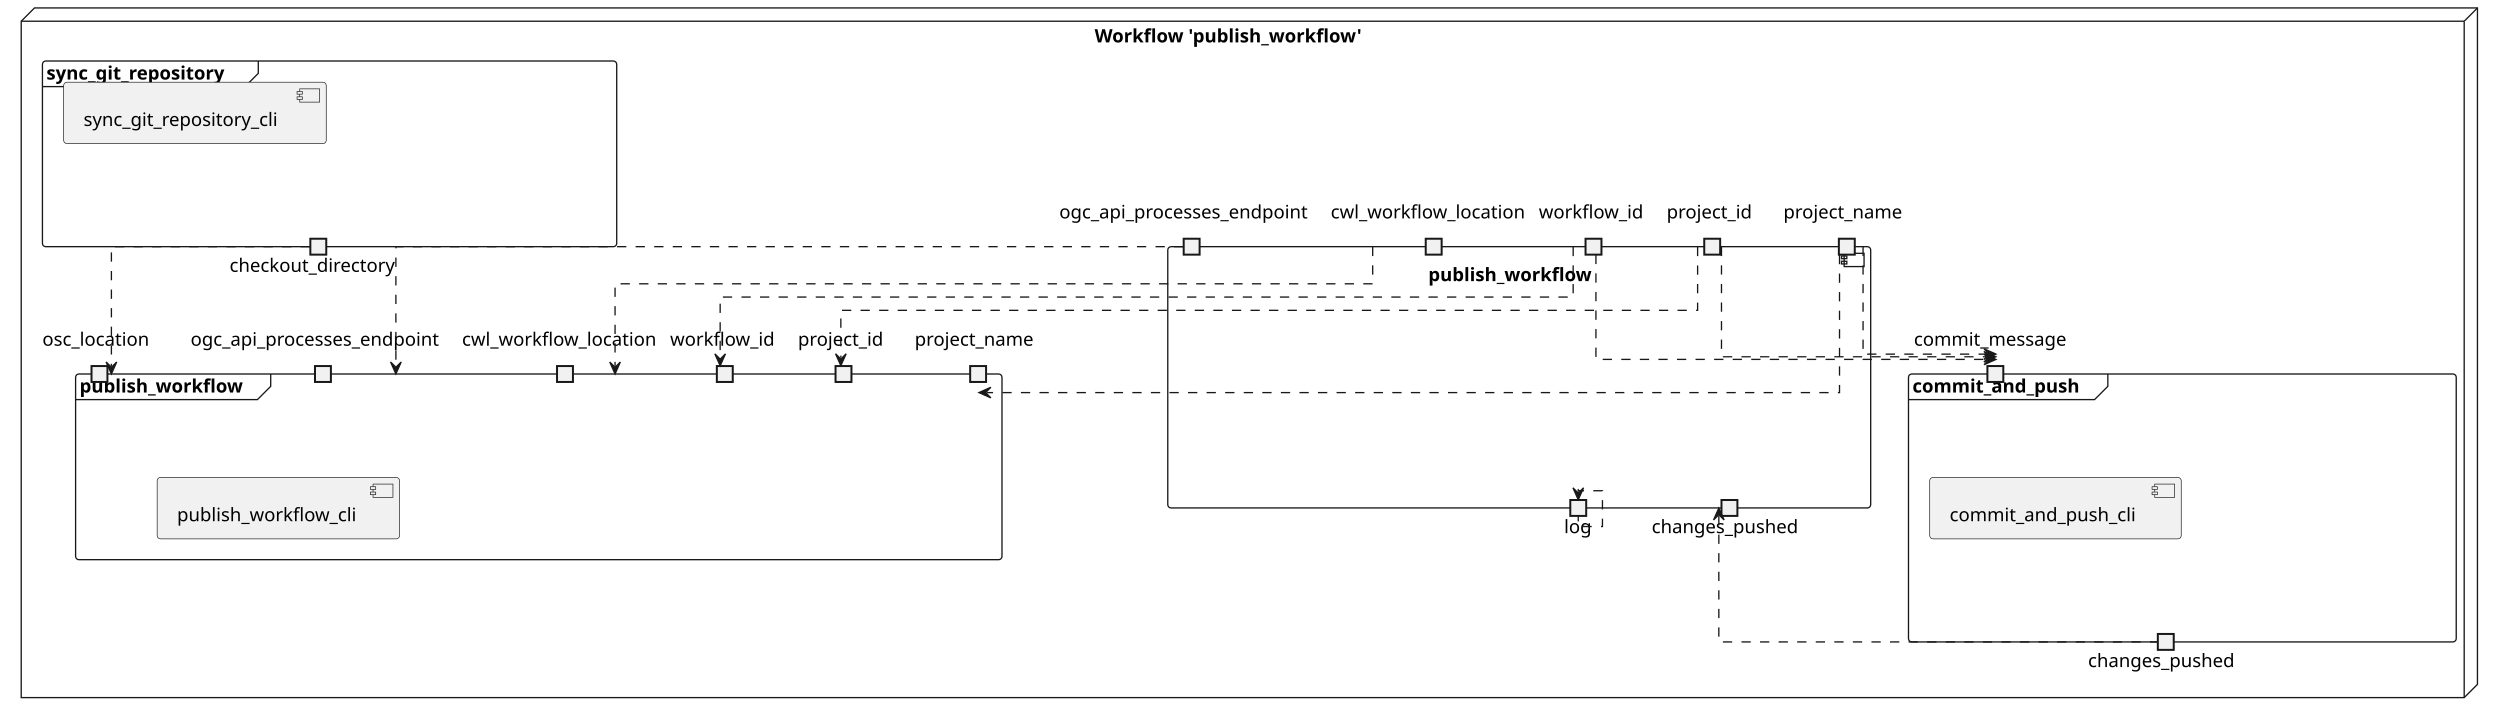
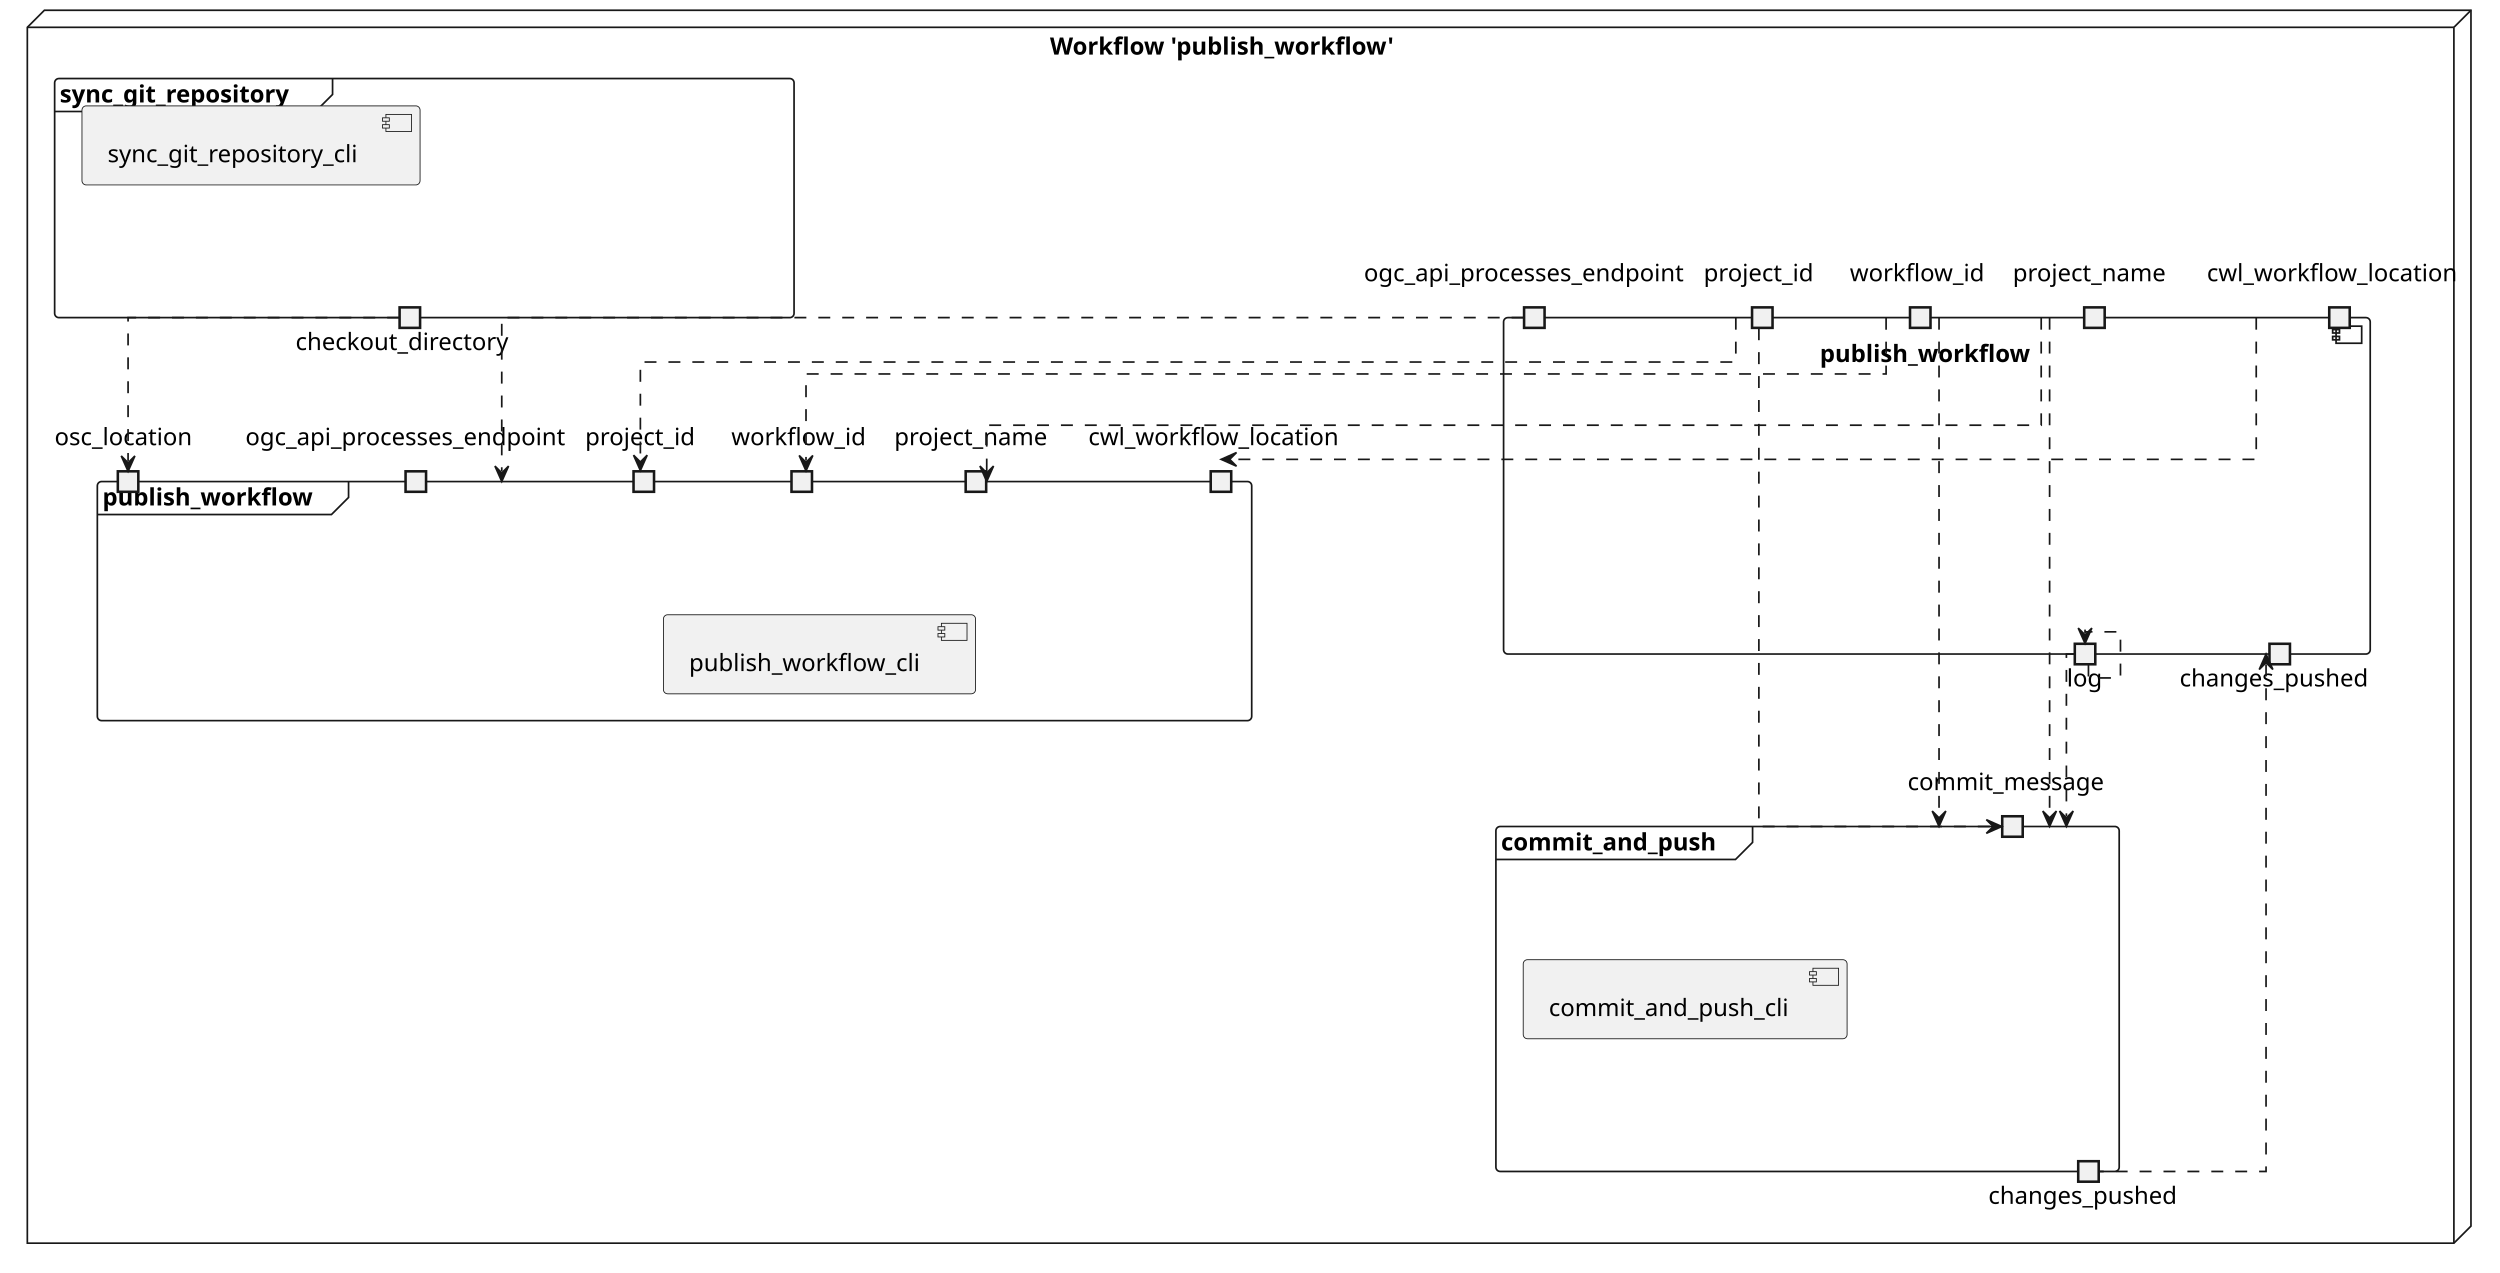
- <svg xmlns="http://www.w3.org/2000/svg" contentStyleType="text/css" data-diagram-type="DESCRIPTION" height="543px" preserveAspectRatio="none" style="width:1885px;height:543px;background:#FFFFFF;" version="1.1" viewBox="0 0 1885 543" width="1885px" zoomAndPan="magnify">
+ <svg xmlns="http://www.w3.org/2000/svg" contentStyleType="text/css" data-diagram-type="DESCRIPTION" height="745px" preserveAspectRatio="none" style="width:1464px;height:745px;background:#FFFFFF;" version="1.1" viewBox="0 0 1464 745" width="1464px" zoomAndPan="magnify">
  <defs />
  <g>
    <g class="cluster" data-entity="Workflow .publish_workflow." data-source-line="12" data-uid="ent0002" id="cluster_Workflow .publish_workflow.">
-       <polygon fill="none" points="16,16,26,6,1868,6,1868,516,1858,526,16,526,16,16" style="stroke:#181818;stroke-width:1;" />
-       <line style="stroke:#181818;stroke-width:1;" x1="1858" x2="1868" y1="16" y2="6" />
-       <line style="stroke:#181818;stroke-width:1;" x1="16" x2="1858" y1="16" y2="16" />
-       <line style="stroke:#181818;stroke-width:1;" x1="1858" x2="1858" y1="16" y2="526" />
-       <text fill="#000000" font-family="sans-serif" font-size="14" font-weight="bold" lengthAdjust="spacing" textLength="225.278" x="825.361" y="31.995">Workflow 'publish_workflow'</text>
+       <polygon fill="none" points="16,16,26,6,1447,6,1447,718,1437,728,16,728,16,16" style="stroke:#181818;stroke-width:1;" />
+       <line style="stroke:#181818;stroke-width:1;" x1="1437" x2="1447" y1="16" y2="6" />
+       <line style="stroke:#181818;stroke-width:1;" x1="16" x2="1437" y1="16" y2="16" />
+       <line style="stroke:#181818;stroke-width:1;" x1="1437" x2="1437" y1="16" y2="728" />
+       <text fill="#000000" font-family="sans-serif" font-size="14" font-weight="bold" lengthAdjust="spacing" textLength="225.278" x="614.861" y="31.995">Workflow 'publish_workflow'</text>
    </g>
    <g class="cluster" data-entity="publish_workflow" data-source-line="13" data-uid="ent0003" id="cluster_publish_workflow">
-       <rect fill="none" height="197" rx="2.5" ry="2.5" style="stroke:#181818;stroke-width:1;" width="530" x="880.5" y="186" />
-       <rect fill="none" height="10" style="stroke:#181818;stroke-width:1;" width="15" x="1390.5" y="191" />
-       <rect fill="none" height="2" style="stroke:#181818;stroke-width:1;" width="4" x="1388.5" y="193" />
-       <rect fill="none" height="2" style="stroke:#181818;stroke-width:1;" width="4" x="1388.5" y="197" />
-       <text fill="#000000" font-family="sans-serif" font-size="14" font-weight="bold" lengthAdjust="spacing" textLength="137.115" x="1076.942" y="211.995">publish_workflow</text>
+       <rect fill="none" height="197" rx="2.5" ry="2.5" style="stroke:#181818;stroke-width:1;" width="507.5" x="880.5" y="186" />
+       <rect fill="none" height="10" style="stroke:#181818;stroke-width:1;" width="15" x="1368" y="191" />
+       <rect fill="none" height="2" style="stroke:#181818;stroke-width:1;" width="4" x="1366" y="193" />
+       <rect fill="none" height="2" style="stroke:#181818;stroke-width:1;" width="4" x="1366" y="197" />
+       <text fill="#000000" font-family="sans-serif" font-size="14" font-weight="bold" lengthAdjust="spacing" textLength="137.115" x="1065.692" y="211.995">publish_workflow</text>
    </g>
-     <g class="cluster" data-entity="publish_workflow_commit_and_push" data-source-line="33" data-uid="ent0011" id="cluster_publish_workflow_commit_and_push">
-       <rect fill="none" height="202" rx="2.5" ry="2.5" style="stroke:#181818;stroke-width:1;" width="413" x="1439" y="282" />
-       <path d="M1589.308,282 L1589.308,291.297 L1579.308,301.297 L1439,301.297" fill="none" style="stroke:#181818;stroke-width:1;" />
-       <text fill="#000000" font-family="sans-serif" font-size="14" font-weight="bold" lengthAdjust="spacing" textLength="140.308" x="1442" y="295.995">commit_and_push</text>
-     </g>
-     <g class="cluster" data-entity="publish_workflow_sync_git_repository" data-source-line="56" data-uid="ent0018" id="cluster_publish_workflow_sync_git_repository">
+     <g class="cluster" data-entity="publish_workflow_sync_git_repository" data-source-line="33" data-uid="ent0011" id="cluster_publish_workflow_sync_git_repository">
      <rect fill="none" height="140" rx="2.5" ry="2.5" style="stroke:#181818;stroke-width:1;" width="433" x="32" y="46" />
      <path d="M194.749,46 L194.749,55.297 L184.749,65.297 L32,65.297" fill="none" style="stroke:#181818;stroke-width:1;" />
      <text fill="#000000" font-family="sans-serif" font-size="14" font-weight="bold" lengthAdjust="spacing" textLength="152.749" x="35" y="59.995">sync_git_repository</text>
    </g>
-     <g class="cluster" data-entity="publish_workflow_publish_workflow" data-source-line="66" data-uid="ent0021" id="cluster_publish_workflow_publish_workflow">
-       <rect fill="none" height="140" rx="2.5" ry="2.5" style="stroke:#181818;stroke-width:1;" width="698.5" x="57" y="282" />
+     <g class="cluster" data-entity="publish_workflow_publish_workflow" data-source-line="43" data-uid="ent0014" id="cluster_publish_workflow_publish_workflow">
+       <rect fill="none" height="140" rx="2.5" ry="2.5" style="stroke:#181818;stroke-width:1;" width="676" x="57" y="282" />
      <path d="M204.115,282 L204.115,291.297 L194.115,301.297 L57,301.297" fill="none" style="stroke:#181818;stroke-width:1;" />
      <text fill="#000000" font-family="sans-serif" font-size="14" font-weight="bold" lengthAdjust="spacing" textLength="137.115" x="60" y="295.995">publish_workflow</text>
    </g>
+     <g class="cluster" data-entity="publish_workflow_commit_and_push" data-source-line="101" data-uid="ent0028" id="cluster_publish_workflow_commit_and_push">
+       <rect fill="none" height="202" rx="2.5" ry="2.5" style="stroke:#181818;stroke-width:1;" width="365" x="876" y="484" />
+       <path d="M1026.308,484 L1026.308,493.297 L1016.308,503.297 L876,503.297" fill="none" style="stroke:#181818;stroke-width:1;" />
+       <text fill="#000000" font-family="sans-serif" font-size="14" font-weight="bold" lengthAdjust="spacing" textLength="140.308" x="879" y="497.995">commit_and_push</text>
+     </g>
    <g class="entity" data-entity="publish_workflow_workflow_id" data-source-line="15" data-uid="ent0004" id="entity_publish_workflow_workflow_id">
-       <text fill="#000000" font-family="sans-serif" font-size="14" lengthAdjust="spacing" textLength="82.489" x="1160.255" y="164.698">workflow_id</text>
-       <rect fill="#F1F1F1" height="12" style="stroke:#181818;stroke-width:1.5;" width="12" x="1195.5" y="180" />
+       <text fill="#000000" font-family="sans-serif" font-size="14" lengthAdjust="spacing" textLength="82.489" x="1083.255" y="164.698">workflow_id</text>
+       <rect fill="#F1F1F1" height="12" style="stroke:#181818;stroke-width:1.5;" width="12" x="1118.5" y="180" />
    </g>
    <g class="entity" data-entity="publish_workflow_project_id" data-source-line="17" data-uid="ent0005" id="entity_publish_workflow_project_id">
-       <text fill="#000000" font-family="sans-serif" font-size="14" lengthAdjust="spacing" textLength="68.674" x="1256.663" y="164.698">project_id</text>
-       <rect fill="#F1F1F1" height="12" style="stroke:#181818;stroke-width:1.5;" width="12" x="1285" y="180" />
+       <text fill="#000000" font-family="sans-serif" font-size="14" lengthAdjust="spacing" textLength="68.674" x="997.663" y="164.698">project_id</text>
+       <rect fill="#F1F1F1" height="12" style="stroke:#181818;stroke-width:1.5;" width="12" x="1026" y="180" />
    </g>
    <g class="entity" data-entity="publish_workflow_project_name" data-source-line="19" data-uid="ent0006" id="entity_publish_workflow_project_name">
-       <text fill="#000000" font-family="sans-serif" font-size="14" lengthAdjust="spacing" textLength="95.601" x="1344.7" y="164.698">project_name</text>
-       <rect fill="#F1F1F1" height="12" style="stroke:#181818;stroke-width:1.5;" width="12" x="1386.5" y="180" />
+       <text fill="#000000" font-family="sans-serif" font-size="14" lengthAdjust="spacing" textLength="95.601" x="1178.7" y="164.698">project_name</text>
+       <rect fill="#F1F1F1" height="12" style="stroke:#181818;stroke-width:1.5;" width="12" x="1220.5" y="180" />
    </g>
    <g class="entity" data-entity="publish_workflow_ogc_api_processes_endpoint" data-source-line="21" data-uid="ent0007" id="entity_publish_workflow_ogc_api_processes_endpoint">
      <text fill="#000000" font-family="sans-serif" font-size="14" lengthAdjust="spacing" textLength="199.596" x="798.702" y="164.698">ogc_api_processes_endpoint</text>
      <rect fill="#F1F1F1" height="12" style="stroke:#181818;stroke-width:1.5;" width="12" x="892.5" y="180" />
    </g>
    <g class="entity" data-entity="publish_workflow_cwl_workflow_location" data-source-line="23" data-uid="ent0008" id="entity_publish_workflow_cwl_workflow_location">
-       <text fill="#000000" font-family="sans-serif" font-size="14" lengthAdjust="spacing" textLength="155.299" x="1003.351" y="164.698">cwl_workflow_location</text>
-       <rect fill="#F1F1F1" height="12" style="stroke:#181818;stroke-width:1.5;" width="12" x="1075" y="180" />
+       <text fill="#000000" font-family="sans-serif" font-size="14" lengthAdjust="spacing" textLength="155.299" x="1292.351" y="164.698">cwl_workflow_location</text>
+       <rect fill="#F1F1F1" height="12" style="stroke:#181818;stroke-width:1.5;" width="12" x="1364" y="180" />
    </g>
    <g class="entity" data-entity="publish_workflow_publish_workflow_log" data-source-line="26" data-uid="ent0009" id="entity_publish_workflow_publish_workflow_log">
-       <text fill="#000000" font-family="sans-serif" font-size="14" lengthAdjust="spacing" textLength="21.342" x="1179.329" y="401.995">log</text>
-       <rect fill="#F1F1F1" height="12" style="stroke:#181818;stroke-width:1.5;" width="12" x="1184" y="377" />
+       <text fill="#000000" font-family="sans-serif" font-size="14" lengthAdjust="spacing" textLength="21.342" x="1210.329" y="401.995">log</text>
+       <rect fill="#F1F1F1" height="12" style="stroke:#181818;stroke-width:1.5;" width="12" x="1215" y="377" />
    </g>
    <g class="entity" data-entity="publish_workflow_changes_pushed" data-source-line="28" data-uid="ent0010" id="entity_publish_workflow_changes_pushed">
-       <text fill="#000000" font-family="sans-serif" font-size="14" lengthAdjust="spacing" textLength="117.243" x="1245.378" y="401.995">changes_pushed</text>
-       <rect fill="#F1F1F1" height="12" style="stroke:#181818;stroke-width:1.5;" width="12" x="1298" y="377" />
+       <text fill="#000000" font-family="sans-serif" font-size="14" lengthAdjust="spacing" textLength="117.243" x="1276.378" y="401.995">changes_pushed</text>
+       <rect fill="#F1F1F1" height="12" style="stroke:#181818;stroke-width:1.5;" width="12" x="1329" y="377" />
    </g>
-     <g class="entity" data-entity="publish_workflow_commit_and_push_commit_message" data-source-line="35" data-uid="ent0012" id="entity_publish_workflow_commit_and_push_commit_message">
-       <text fill="#000000" font-family="sans-serif" font-size="14" lengthAdjust="spacing" textLength="122.835" x="1443.082" y="260.698">commit_message</text>
-       <rect fill="#F1F1F1" height="12" style="stroke:#181818;stroke-width:1.5;" width="12" x="1498.5" y="276" />
-     </g>
-     <g class="entity" data-entity="publish_workflow_commit_and_push_changes_pushed" data-source-line="50" data-uid="ent0016" id="entity_publish_workflow_commit_and_push_changes_pushed">
-       <text fill="#000000" font-family="sans-serif" font-size="14" lengthAdjust="spacing" textLength="117.243" x="1574.378" y="502.995">changes_pushed</text>
-       <rect fill="#F1F1F1" height="12" style="stroke:#181818;stroke-width:1.5;" width="12" x="1627" y="478" />
-     </g>
-     <g class="entity" data-entity="commit_and_push_cli" data-source-line="53" data-uid="ent0017" id="entity_commit_and_push_cli">
-       <rect fill="#F1F1F1" height="46.297" rx="2.5" ry="2.5" style="stroke:#181818;stroke-width:0.5;" width="189.659" x="1455" y="360" />
-       <rect fill="#F1F1F1" height="10" style="stroke:#181818;stroke-width:0.5;" width="15" x="1624.659" y="365" />
-       <rect fill="#F1F1F1" height="2" style="stroke:#181818;stroke-width:0.5;" width="4" x="1622.659" y="367" />
-       <rect fill="#F1F1F1" height="2" style="stroke:#181818;stroke-width:0.5;" width="4" x="1622.659" y="371" />
-       <text fill="#000000" font-family="sans-serif" font-size="14" lengthAdjust="spacing" textLength="149.659" x="1470" y="392.995">commit_and_push_cli</text>
-     </g>
-     <g class="entity" data-entity="publish_workflow_sync_git_repository_checkout_directory" data-source-line="60" data-uid="ent0019" id="entity_publish_workflow_sync_git_repository_checkout_directory">
+     <g class="entity" data-entity="publish_workflow_sync_git_repository_checkout_directory" data-source-line="37" data-uid="ent0012" id="entity_publish_workflow_sync_git_repository_checkout_directory">
      <text fill="#000000" font-family="sans-serif" font-size="14" lengthAdjust="spacing" textLength="133.855" x="173.073" y="204.995">checkout_directory</text>
      <rect fill="#F1F1F1" height="12" style="stroke:#181818;stroke-width:1.5;" width="12" x="234" y="180" />
    </g>
-     <g class="entity" data-entity="sync_git_repository_cli" data-source-line="63" data-uid="ent0020" id="entity_sync_git_repository_cli">
+     <g class="entity" data-entity="sync_git_repository_cli" data-source-line="40" data-uid="ent0013" id="entity_sync_git_repository_cli">
      <rect fill="#F1F1F1" height="46.297" rx="2.5" ry="2.5" style="stroke:#181818;stroke-width:0.5;" width="197.992" x="48" y="62" />
      <rect fill="#F1F1F1" height="10" style="stroke:#181818;stroke-width:0.5;" width="15" x="225.992" y="67" />
      <rect fill="#F1F1F1" height="2" style="stroke:#181818;stroke-width:0.5;" width="4" x="223.992" y="69" />
      <rect fill="#F1F1F1" height="2" style="stroke:#181818;stroke-width:0.5;" width="4" x="223.992" y="73" />
      <text fill="#000000" font-family="sans-serif" font-size="14" lengthAdjust="spacing" textLength="157.992" x="63" y="94.995">sync_git_repository_cli</text>
    </g>
-     <g class="entity" data-entity="publish_workflow_publish_workflow_workflow_id" data-source-line="68" data-uid="ent0022" id="entity_publish_workflow_publish_workflow_workflow_id">
-       <text fill="#000000" font-family="sans-serif" font-size="14" lengthAdjust="spacing" textLength="82.489" x="505.255" y="260.698">workflow_id</text>
-       <rect fill="#F1F1F1" height="12" style="stroke:#181818;stroke-width:1.5;" width="12" x="540.5" y="276" />
+     <g class="entity" data-entity="publish_workflow_publish_workflow_workflow_id" data-source-line="45" data-uid="ent0015" id="entity_publish_workflow_publish_workflow_workflow_id">
+       <text fill="#000000" font-family="sans-serif" font-size="14" lengthAdjust="spacing" textLength="82.489" x="428.255" y="260.698">workflow_id</text>
+       <rect fill="#F1F1F1" height="12" style="stroke:#181818;stroke-width:1.5;" width="12" x="463.5" y="276" />
    </g>
-     <g class="entity" data-entity="publish_workflow_publish_workflow_project_id" data-source-line="76" data-uid="ent0024" id="entity_publish_workflow_publish_workflow_project_id">
-       <text fill="#000000" font-family="sans-serif" font-size="14" lengthAdjust="spacing" textLength="68.674" x="601.663" y="260.698">project_id</text>
-       <rect fill="#F1F1F1" height="12" style="stroke:#181818;stroke-width:1.5;" width="12" x="630" y="276" />
+     <g class="entity" data-entity="publish_workflow_publish_workflow_project_id" data-source-line="53" data-uid="ent0017" id="entity_publish_workflow_publish_workflow_project_id">
+       <text fill="#000000" font-family="sans-serif" font-size="14" lengthAdjust="spacing" textLength="68.674" x="342.663" y="260.698">project_id</text>
+       <rect fill="#F1F1F1" height="12" style="stroke:#181818;stroke-width:1.5;" width="12" x="371" y="276" />
    </g>
-     <g class="entity" data-entity="publish_workflow_publish_workflow_project_name" data-source-line="84" data-uid="ent0026" id="entity_publish_workflow_publish_workflow_project_name">
-       <text fill="#000000" font-family="sans-serif" font-size="14" lengthAdjust="spacing" textLength="95.601" x="689.7" y="260.698">project_name</text>
-       <rect fill="#F1F1F1" height="12" style="stroke:#181818;stroke-width:1.5;" width="12" x="731.5" y="276" />
+     <g class="entity" data-entity="publish_workflow_publish_workflow_project_name" data-source-line="61" data-uid="ent0019" id="entity_publish_workflow_publish_workflow_project_name">
+       <text fill="#000000" font-family="sans-serif" font-size="14" lengthAdjust="spacing" textLength="95.601" x="523.7" y="260.698">project_name</text>
+       <rect fill="#F1F1F1" height="12" style="stroke:#181818;stroke-width:1.5;" width="12" x="565.5" y="276" />
    </g>
-     <g class="entity" data-entity="publish_workflow_publish_workflow_ogc_api_processes_endpoint" data-source-line="92" data-uid="ent0028" id="entity_publish_workflow_publish_workflow_ogc_api_processes_endpoint">
+     <g class="entity" data-entity="publish_workflow_publish_workflow_ogc_api_processes_endpoint" data-source-line="69" data-uid="ent0021" id="entity_publish_workflow_publish_workflow_ogc_api_processes_endpoint">
      <text fill="#000000" font-family="sans-serif" font-size="14" lengthAdjust="spacing" textLength="199.596" x="143.702" y="260.698">ogc_api_processes_endpoint</text>
      <rect fill="#F1F1F1" height="12" style="stroke:#181818;stroke-width:1.5;" width="12" x="237.5" y="276" />
    </g>
-     <g class="entity" data-entity="publish_workflow_publish_workflow_osc_location" data-source-line="100" data-uid="ent0030" id="entity_publish_workflow_publish_workflow_osc_location">
+     <g class="entity" data-entity="publish_workflow_publish_workflow_osc_location" data-source-line="77" data-uid="ent0023" id="entity_publish_workflow_publish_workflow_osc_location">
      <text fill="#000000" font-family="sans-serif" font-size="14" lengthAdjust="spacing" textLength="86.106" x="31.947" y="260.698">osc_location</text>
      <rect fill="#F1F1F1" height="12" style="stroke:#181818;stroke-width:1.5;" width="12" x="69" y="276" />
    </g>
-     <g class="entity" data-entity="publish_workflow_publish_workflow_cwl_workflow_location" data-source-line="108" data-uid="ent0032" id="entity_publish_workflow_publish_workflow_cwl_workflow_location">
-       <text fill="#000000" font-family="sans-serif" font-size="14" lengthAdjust="spacing" textLength="155.299" x="348.351" y="260.698">cwl_workflow_location</text>
-       <rect fill="#F1F1F1" height="12" style="stroke:#181818;stroke-width:1.5;" width="12" x="420" y="276" />
+     <g class="entity" data-entity="publish_workflow_publish_workflow_cwl_workflow_location" data-source-line="85" data-uid="ent0025" id="entity_publish_workflow_publish_workflow_cwl_workflow_location">
+       <text fill="#000000" font-family="sans-serif" font-size="14" lengthAdjust="spacing" textLength="155.299" x="637.351" y="260.698">cwl_workflow_location</text>
+       <rect fill="#F1F1F1" height="12" style="stroke:#181818;stroke-width:1.5;" width="12" x="709" y="276" />
    </g>
-     <g class="entity" data-entity="publish_workflow_cli" data-source-line="121" data-uid="ent0034" id="entity_publish_workflow_cli">
-       <rect fill="#F1F1F1" height="46.297" rx="2.5" ry="2.5" style="stroke:#181818;stroke-width:0.5;" width="182.782" x="118.5" y="360" />
-       <rect fill="#F1F1F1" height="10" style="stroke:#181818;stroke-width:0.5;" width="15" x="281.282" y="365" />
-       <rect fill="#F1F1F1" height="2" style="stroke:#181818;stroke-width:0.5;" width="4" x="279.282" y="367" />
-       <rect fill="#F1F1F1" height="2" style="stroke:#181818;stroke-width:0.5;" width="4" x="279.282" y="371" />
-       <text fill="#000000" font-family="sans-serif" font-size="14" lengthAdjust="spacing" textLength="142.782" x="133.5" y="392.995">publish_workflow_cli</text>
+     <g class="entity" data-entity="publish_workflow_cli" data-source-line="98" data-uid="ent0027" id="entity_publish_workflow_cli">
+       <rect fill="#F1F1F1" height="46.297" rx="2.5" ry="2.5" style="stroke:#181818;stroke-width:0.5;" width="182.782" x="388.5" y="360" />
+       <rect fill="#F1F1F1" height="10" style="stroke:#181818;stroke-width:0.5;" width="15" x="551.282" y="365" />
+       <rect fill="#F1F1F1" height="2" style="stroke:#181818;stroke-width:0.5;" width="4" x="549.282" y="367" />
+       <rect fill="#F1F1F1" height="2" style="stroke:#181818;stroke-width:0.5;" width="4" x="549.282" y="371" />
+       <text fill="#000000" font-family="sans-serif" font-size="14" lengthAdjust="spacing" textLength="142.782" x="403.5" y="392.995">publish_workflow_cli</text>
    </g>
-     <g class="link" data-entity-1="publish_workflow_workflow_id" data-entity-2="publish_workflow_commit_and_push_commit_message" data-source-line="39" data-uid="lnk13" id="link_publish_workflow_workflow_id_publish_workflow_commit_and_push_commit_message">
-       <path d="M1203.33,192.11 C1203.33,211.6 1203.33,271 1203.33,271 C1203.33,271 1494.3,271 1498.95,271" fill="none" id="publish_workflow_workflow_id-to-publish_workflow_commit_and_push_commit_message" style="stroke:#181818;stroke-width:1;stroke-dasharray:7,7;" />
-       <polygon fill="#181818" points="1504.95,271,1495.95,267,1499.95,271,1495.95,275,1504.95,271" style="stroke:#181818;stroke-width:1;" />
+     <g class="entity" data-entity="publish_workflow_commit_and_push_commit_message" data-source-line="103" data-uid="ent0029" id="entity_publish_workflow_commit_and_push_commit_message">
+       <text fill="#000000" font-family="sans-serif" font-size="14" lengthAdjust="spacing" textLength="122.835" x="1117.082" y="462.698">commit_message</text>
+       <rect fill="#F1F1F1" height="12" style="stroke:#181818;stroke-width:1.5;" width="12" x="1172.5" y="478" />
    </g>
-     <g class="link" data-entity-1="publish_workflow_project_name" data-entity-2="publish_workflow_commit_and_push_commit_message" data-source-line="41" data-uid="lnk14" id="link_publish_workflow_project_name_publish_workflow_commit_and_push_commit_message">
-       <path d="M1404.75,186.06 C1404.75,188.51 1404.75,267 1404.75,267 C1404.75,267 1495.89,267 1498.93,267" fill="none" id="publish_workflow_project_name-to-publish_workflow_commit_and_push_commit_message" style="stroke:#181818;stroke-width:1;stroke-dasharray:7,7;" />
-       <polygon fill="#181818" points="1504.93,267,1495.93,263,1499.93,267,1495.93,271,1504.93,267" style="stroke:#181818;stroke-width:1;" />
+     <g class="entity" data-entity="publish_workflow_commit_and_push_changes_pushed" data-source-line="120" data-uid="ent0034" id="entity_publish_workflow_commit_and_push_changes_pushed">
+       <text fill="#000000" font-family="sans-serif" font-size="14" lengthAdjust="spacing" textLength="117.243" x="1164.378" y="704.995">changes_pushed</text>
+       <rect fill="#F1F1F1" height="12" style="stroke:#181818;stroke-width:1.5;" width="12" x="1217" y="680" />
    </g>
-     <g class="link" data-entity-1="publish_workflow_project_id" data-entity-2="publish_workflow_commit_and_push_commit_message" data-source-line="43" data-uid="lnk15" id="link_publish_workflow_project_id_publish_workflow_commit_and_push_commit_message">
-       <path d="M1298,186.06 C1298,188.57 1298,269 1298,269 C1298,269 1492.58,269 1498.85,269" fill="none" id="publish_workflow_project_id-to-publish_workflow_commit_and_push_commit_message" style="stroke:#181818;stroke-width:1;stroke-dasharray:7,7;" />
-       <polygon fill="#181818" points="1504.85,269,1495.85,265,1499.85,269,1495.85,273,1504.85,269" style="stroke:#181818;stroke-width:1;" />
+     <g class="entity" data-entity="commit_and_push_cli" data-source-line="123" data-uid="ent0035" id="entity_commit_and_push_cli">
+       <rect fill="#F1F1F1" height="46.297" rx="2.5" ry="2.5" style="stroke:#181818;stroke-width:0.5;" width="189.659" x="892" y="562" />
+       <rect fill="#F1F1F1" height="10" style="stroke:#181818;stroke-width:0.5;" width="15" x="1061.659" y="567" />
+       <rect fill="#F1F1F1" height="2" style="stroke:#181818;stroke-width:0.5;" width="4" x="1059.659" y="569" />
+       <rect fill="#F1F1F1" height="2" style="stroke:#181818;stroke-width:0.5;" width="4" x="1059.659" y="573" />
+       <text fill="#000000" font-family="sans-serif" font-size="14" lengthAdjust="spacing" textLength="149.659" x="907" y="594.995">commit_and_push_cli</text>
    </g>
-     <g class="link" data-entity-1="publish_workflow_workflow_id" data-entity-2="publish_workflow_publish_workflow_workflow_id" data-source-line="72" data-uid="lnk23" id="link_publish_workflow_workflow_id_publish_workflow_publish_workflow_workflow_id">
-       <path d="M1186.17,186.11 C1186.17,188.34 1186.17,224 1186.17,224 C1186.17,224 543,224 543,224 C543,224 543,254.83 543,269.79" fill="none" id="publish_workflow_workflow_id-to-publish_workflow_publish_workflow_workflow_id" style="stroke:#181818;stroke-width:1;stroke-dasharray:7,7;" />
-       <polygon fill="#181818" points="543,275.79,547,266.79,543,270.79,539,266.79,543,275.79" style="stroke:#181818;stroke-width:1;" />
+     <g class="link" data-entity-1="publish_workflow_workflow_id" data-entity-2="publish_workflow_publish_workflow_workflow_id" data-source-line="49" data-uid="lnk16" id="link_publish_workflow_workflow_id_publish_workflow_publish_workflow_workflow_id">
+       <path d="M1104.5,186.09 C1104.5,188.03 1104.5,219 1104.5,219 C1104.5,219 472,219 472,219 C472,219 472,253.79 472,269.73" fill="none" id="publish_workflow_workflow_id-to-publish_workflow_publish_workflow_workflow_id" style="stroke:#181818;stroke-width:1;stroke-dasharray:7,7;" />
+       <polygon fill="#181818" points="472,275.73,476,266.73,472,270.73,468,266.73,472,275.73" style="stroke:#181818;stroke-width:1;" />
    </g>
-     <g class="link" data-entity-1="publish_workflow_project_id" data-entity-2="publish_workflow_publish_workflow_project_id" data-source-line="80" data-uid="lnk25" id="link_publish_workflow_project_id_publish_workflow_publish_workflow_project_id">
-       <path d="M1280,186.14 C1280,188.95 1280,234 1280,234 C1280,234 634,234 634,234 C634,234 634,256.71 634,269.72" fill="none" id="publish_workflow_project_id-to-publish_workflow_publish_workflow_project_id" style="stroke:#181818;stroke-width:1;stroke-dasharray:7,7;" />
-       <polygon fill="#181818" points="634,275.72,638,266.72,634,270.72,630,266.72,634,275.72" style="stroke:#181818;stroke-width:1;" />
+     <g class="link" data-entity-1="publish_workflow_project_id" data-entity-2="publish_workflow_publish_workflow_project_id" data-source-line="57" data-uid="lnk18" id="link_publish_workflow_project_id_publish_workflow_publish_workflow_project_id">
+       <path d="M1016.5,186.07 C1016.5,187.6 1016.5,212 1016.5,212 C1016.5,212 375,212 375,212 C375,212 375,252.21 375,269.54" fill="none" id="publish_workflow_project_id-to-publish_workflow_publish_workflow_project_id" style="stroke:#181818;stroke-width:1;stroke-dasharray:7,7;" />
+       <polygon fill="#181818" points="375,275.54,379,266.54,375,270.54,371,266.54,375,275.54" style="stroke:#181818;stroke-width:1;" />
    </g>
-     <g class="link" data-entity-1="publish_workflow_project_name" data-entity-2="publish_workflow_publish_workflow_project_name" data-source-line="88" data-uid="lnk27" id="link_publish_workflow_project_name_publish_workflow_publish_workflow_project_name">
-       <path d="M1387,192.23 C1387,215.5 1387,296 1387,296 C1387,296 754.1,296 744.12,296" fill="none" id="publish_workflow_project_name-to-publish_workflow_publish_workflow_project_name" style="stroke:#181818;stroke-width:1;stroke-dasharray:7,7;" />
-       <polygon fill="#181818" points="738.12,296,747.12,300,743.12,296,747.12,292,738.12,296" style="stroke:#181818;stroke-width:1;" />
+     <g class="link" data-entity-1="publish_workflow_project_name" data-entity-2="publish_workflow_publish_workflow_project_name" data-source-line="65" data-uid="lnk20" id="link_publish_workflow_project_name_publish_workflow_publish_workflow_project_name">
+       <path d="M1195.33,186.05 C1195.33,187.95 1195.33,249 1195.33,249 C1195.33,249 577.83,249 577.83,249 C577.83,249 577.83,273.97 577.83,275.91" fill="none" id="publish_workflow_project_name-to-publish_workflow_publish_workflow_project_name" style="stroke:#181818;stroke-width:1;stroke-dasharray:7,7;" />
+       <polygon fill="#181818" points="577.83,281.91,581.83,272.91,577.83,276.91,573.83,272.91,577.83,281.91" style="stroke:#181818;stroke-width:1;" />
    </g>
-     <g class="link" data-entity-1="publish_workflow_ogc_api_processes_endpoint" data-entity-2="publish_workflow_publish_workflow_ogc_api_processes_endpoint" data-source-line="96" data-uid="lnk29" id="link_publish_workflow_ogc_api_processes_endpoint_publish_workflow_publish_workflow_ogc_api_processes_endpoint">
-       <path d="M892.26,186 C826.28,186 298.5,186 298.5,186 C298.5,186 298.5,273.02 298.5,275.93" fill="none" id="publish_workflow_ogc_api_processes_endpoint-to-publish_workflow_publish_workflow_ogc_api_processes_endpoint" style="stroke:#181818;stroke-width:1;stroke-dasharray:7,7;" />
-       <polygon fill="#181818" points="298.5,281.93,302.5,272.93,298.5,276.93,294.5,272.93,298.5,281.93" style="stroke:#181818;stroke-width:1;" />
+     <g class="link" data-entity-1="publish_workflow_ogc_api_processes_endpoint" data-entity-2="publish_workflow_publish_workflow_ogc_api_processes_endpoint" data-source-line="73" data-uid="lnk22" id="link_publish_workflow_ogc_api_processes_endpoint_publish_workflow_publish_workflow_ogc_api_processes_endpoint">
+       <path d="M892.2,186 C825.72,186 293.83,186 293.83,186 C293.83,186 293.83,273.02 293.83,275.93" fill="none" id="publish_workflow_ogc_api_processes_endpoint-to-publish_workflow_publish_workflow_ogc_api_processes_endpoint" style="stroke:#181818;stroke-width:1;stroke-dasharray:7,7;" />
+       <polygon fill="#181818" points="293.83,281.93,297.83,272.93,293.83,276.93,289.83,272.93,293.83,281.93" style="stroke:#181818;stroke-width:1;" />
    </g>
-     <g class="link" data-entity-1="publish_workflow_sync_git_repository_checkout_directory" data-entity-2="publish_workflow_publish_workflow_osc_location" data-source-line="104" data-uid="lnk31" id="link_publish_workflow_sync_git_repository_checkout_directory_publish_workflow_publish_workflow_osc_location">
-       <path d="M233.69,186 C204.51,186 84,186 84,186 C84,186 84,273.02 84,275.93" fill="none" id="publish_workflow_sync_git_repository_checkout_directory-to-publish_workflow_publish_workflow_osc_location" style="stroke:#181818;stroke-width:1;stroke-dasharray:7,7;" />
-       <polygon fill="#181818" points="84,281.93,88,272.93,84,276.93,80,272.93,84,281.93" style="stroke:#181818;stroke-width:1;" />
+     <g class="link" data-entity-1="publish_workflow_sync_git_repository_checkout_directory" data-entity-2="publish_workflow_publish_workflow_osc_location" data-source-line="81" data-uid="lnk24" id="link_publish_workflow_sync_git_repository_checkout_directory_publish_workflow_publish_workflow_osc_location">
+       <path d="M233.73,186 C203.59,186 75,186 75,186 C75,186 75,248.98 75,269.99" fill="none" id="publish_workflow_sync_git_repository_checkout_directory-to-publish_workflow_publish_workflow_osc_location" style="stroke:#181818;stroke-width:1;stroke-dasharray:7,7;" />
+       <polygon fill="#181818" points="75,275.99,79,266.99,75,270.99,71,266.99,75,275.99" style="stroke:#181818;stroke-width:1;" />
    </g>
-     <g class="link" data-entity-1="publish_workflow_cwl_workflow_location" data-entity-2="publish_workflow_publish_workflow_cwl_workflow_location" data-source-line="112" data-uid="lnk33" id="link_publish_workflow_cwl_workflow_location_publish_workflow_publish_workflow_cwl_workflow_location">
-       <path d="M1035,186.08 C1035,187.72 1035,214 1035,214 C1035,214 463.75,214 463.75,214 C463.75,214 463.75,273.89 463.75,275.95" fill="none" id="publish_workflow_cwl_workflow_location-to-publish_workflow_publish_workflow_cwl_workflow_location" style="stroke:#181818;stroke-width:1;stroke-dasharray:7,7;" />
-       <polygon fill="#181818" points="463.75,281.95,467.75,272.95,463.75,276.95,459.75,272.95,463.75,281.95" style="stroke:#181818;stroke-width:1;" />
+     <g class="link" data-entity-1="publish_workflow_cwl_workflow_location" data-entity-2="publish_workflow_publish_workflow_cwl_workflow_location" data-source-line="89" data-uid="lnk26" id="link_publish_workflow_cwl_workflow_location_publish_workflow_publish_workflow_cwl_workflow_location">
+       <path d="M1321.25,186.06 C1321.25,188.57 1321.25,269 1321.25,269 C1321.25,269 730.44,269 721.11,269" fill="none" id="publish_workflow_cwl_workflow_location-to-publish_workflow_publish_workflow_cwl_workflow_location" style="stroke:#181818;stroke-width:1;stroke-dasharray:7,7;" />
+       <polygon fill="#181818" points="715.11,269,724.11,273,720.11,269,724.11,265,715.11,269" style="stroke:#181818;stroke-width:1;" />
    </g>
-     <g class="link" data-entity-1="publish_workflow_publish_workflow_log" data-entity-2="publish_workflow_publish_workflow_log" data-source-line="129" data-uid="lnk36" id="link_publish_workflow_publish_workflow_log_publish_workflow_publish_workflow_log">
-       <path d="M1190,370.8 C1190,367.46 1190,370 1190,370 C1190,370 1208.25,370 1208.25,370 C1208.25,370 1208.25,397 1208.25,397 C1208.25,397 1190,397 1190,397 C1190,397 1190,392.81 1190,389.02" fill="none" id="publish_workflow_publish_workflow_log-backto-publish_workflow_publish_workflow_log" style="stroke:#181818;stroke-width:1;stroke-dasharray:7,7;" />
-       <polygon fill="#181818" points="1190,376.8,1194,367.8,1190,371.8,1186,367.8,1190,376.8" style="stroke:#181818;stroke-width:1;" />
+     <g class="link" data-entity-1="publish_workflow_workflow_id" data-entity-2="publish_workflow_commit_and_push_commit_message" data-source-line="107" data-uid="lnk30" id="link_publish_workflow_workflow_id_publish_workflow_commit_and_push_commit_message">
+       <path d="M1135.5,186.05 C1135.5,190.6 1135.5,473.43 1135.5,477.95" fill="none" id="publish_workflow_workflow_id-to-publish_workflow_commit_and_push_commit_message" style="stroke:#181818;stroke-width:1;stroke-dasharray:7,7;" />
+       <polygon fill="#181818" points="1135.5,483.95,1139.5,474.95,1135.5,478.95,1131.5,474.95,1135.5,483.95" style="stroke:#181818;stroke-width:1;" />
    </g>
-     <g class="link" data-entity-1="publish_workflow_changes_pushed" data-entity-2="publish_workflow_commit_and_push_changes_pushed" data-source-line="135" data-uid="lnk38" id="link_publish_workflow_changes_pushed_publish_workflow_commit_and_push_changes_pushed">
-       <path d="M1296,389.07 C1296,392.13 1296,484 1296,484 C1296,484 1581.19,484 1626.86,484" fill="none" id="publish_workflow_changes_pushed-backto-publish_workflow_commit_and_push_changes_pushed" style="stroke:#181818;stroke-width:1;stroke-dasharray:7,7;" />
-       <polygon fill="#181818" points="1296,383.07,1292,392.07,1296,388.07,1300,392.07,1296,383.07" style="stroke:#181818;stroke-width:1;" />
+     <g class="link" data-entity-1="publish_workflow_project_name" data-entity-2="publish_workflow_commit_and_push_commit_message" data-source-line="109" data-uid="lnk31" id="link_publish_workflow_project_name_publish_workflow_commit_and_push_commit_message">
+       <path d="M1200.25,186.05 C1200.25,190.6 1200.25,473.43 1200.25,477.95" fill="none" id="publish_workflow_project_name-to-publish_workflow_commit_and_push_commit_message" style="stroke:#181818;stroke-width:1;stroke-dasharray:7,7;" />
+       <polygon fill="#181818" points="1200.25,483.95,1204.25,474.95,1200.25,478.95,1196.25,474.95,1200.25,483.95" style="stroke:#181818;stroke-width:1;" />
+     </g>
+     <g class="link" data-entity-1="publish_workflow_project_id" data-entity-2="publish_workflow_commit_and_push_commit_message" data-source-line="111" data-uid="lnk32" id="link_publish_workflow_project_id_publish_workflow_commit_and_push_commit_message">
+       <path d="M1030,192.22 C1030,235.02 1030,484 1030,484 C1030,484 1137.06,484 1166.21,484" fill="none" id="publish_workflow_project_id-to-publish_workflow_commit_and_push_commit_message" style="stroke:#181818;stroke-width:1;stroke-dasharray:7,7;" />
+       <polygon fill="#181818" points="1172.21,484,1163.21,480,1167.21,484,1163.21,488,1172.21,484" style="stroke:#181818;stroke-width:1;" />
+     </g>
+     <g class="link" data-entity-1="publish_workflow_publish_workflow_log" data-entity-2="publish_workflow_commit_and_push_commit_message" data-source-line="113" data-uid="lnk33" id="link_publish_workflow_publish_workflow_log_publish_workflow_commit_and_push_commit_message">
+       <path d="M1214.78,383 C1212.32,383 1210.08,383 1210.08,383 C1210.08,383 1210.08,474.87 1210.08,477.93" fill="none" id="publish_workflow_publish_workflow_log-to-publish_workflow_commit_and_push_commit_message" style="stroke:#181818;stroke-width:1;stroke-dasharray:7,7;" />
+       <polygon fill="#181818" points="1210.08,483.93,1214.08,474.93,1210.08,478.93,1206.08,474.93,1210.08,483.93" style="stroke:#181818;stroke-width:1;" />
+     </g>
+     <g class="link" data-entity-1="publish_workflow_publish_workflow_log" data-entity-2="publish_workflow_publish_workflow_log" data-source-line="131" data-uid="lnk37" id="link_publish_workflow_publish_workflow_log_publish_workflow_publish_workflow_log">
+       <path d="M1221,370.8 C1221,367.46 1221,370 1221,370 C1221,370 1241.75,370 1241.75,370 C1241.75,370 1241.75,397 1241.75,397 C1241.75,397 1223,397 1223,397 C1223,397 1223,392.81 1223,389.02" fill="none" id="publish_workflow_publish_workflow_log-backto-publish_workflow_publish_workflow_log" style="stroke:#181818;stroke-width:1;stroke-dasharray:7,7;" />
+       <polygon fill="#181818" points="1221,376.8,1225,367.8,1221,371.8,1217,367.8,1221,376.8" style="stroke:#181818;stroke-width:1;" />
+     </g>
+     <g class="link" data-entity-1="publish_workflow_changes_pushed" data-entity-2="publish_workflow_commit_and_push_changes_pushed" data-source-line="137" data-uid="lnk39" id="link_publish_workflow_changes_pushed_publish_workflow_commit_and_push_changes_pushed">
+       <path d="M1327,389.06 C1327,393.72 1327,686 1327,686 C1327,686 1251.58,686 1229.19,686" fill="none" id="publish_workflow_changes_pushed-backto-publish_workflow_commit_and_push_changes_pushed" style="stroke:#181818;stroke-width:1;stroke-dasharray:7,7;" />
+       <polygon fill="#181818" points="1327,383.06,1323,392.06,1327,388.06,1331,392.06,1327,383.06" style="stroke:#181818;stroke-width:1;" />
    </g>
  </g>
</svg>
